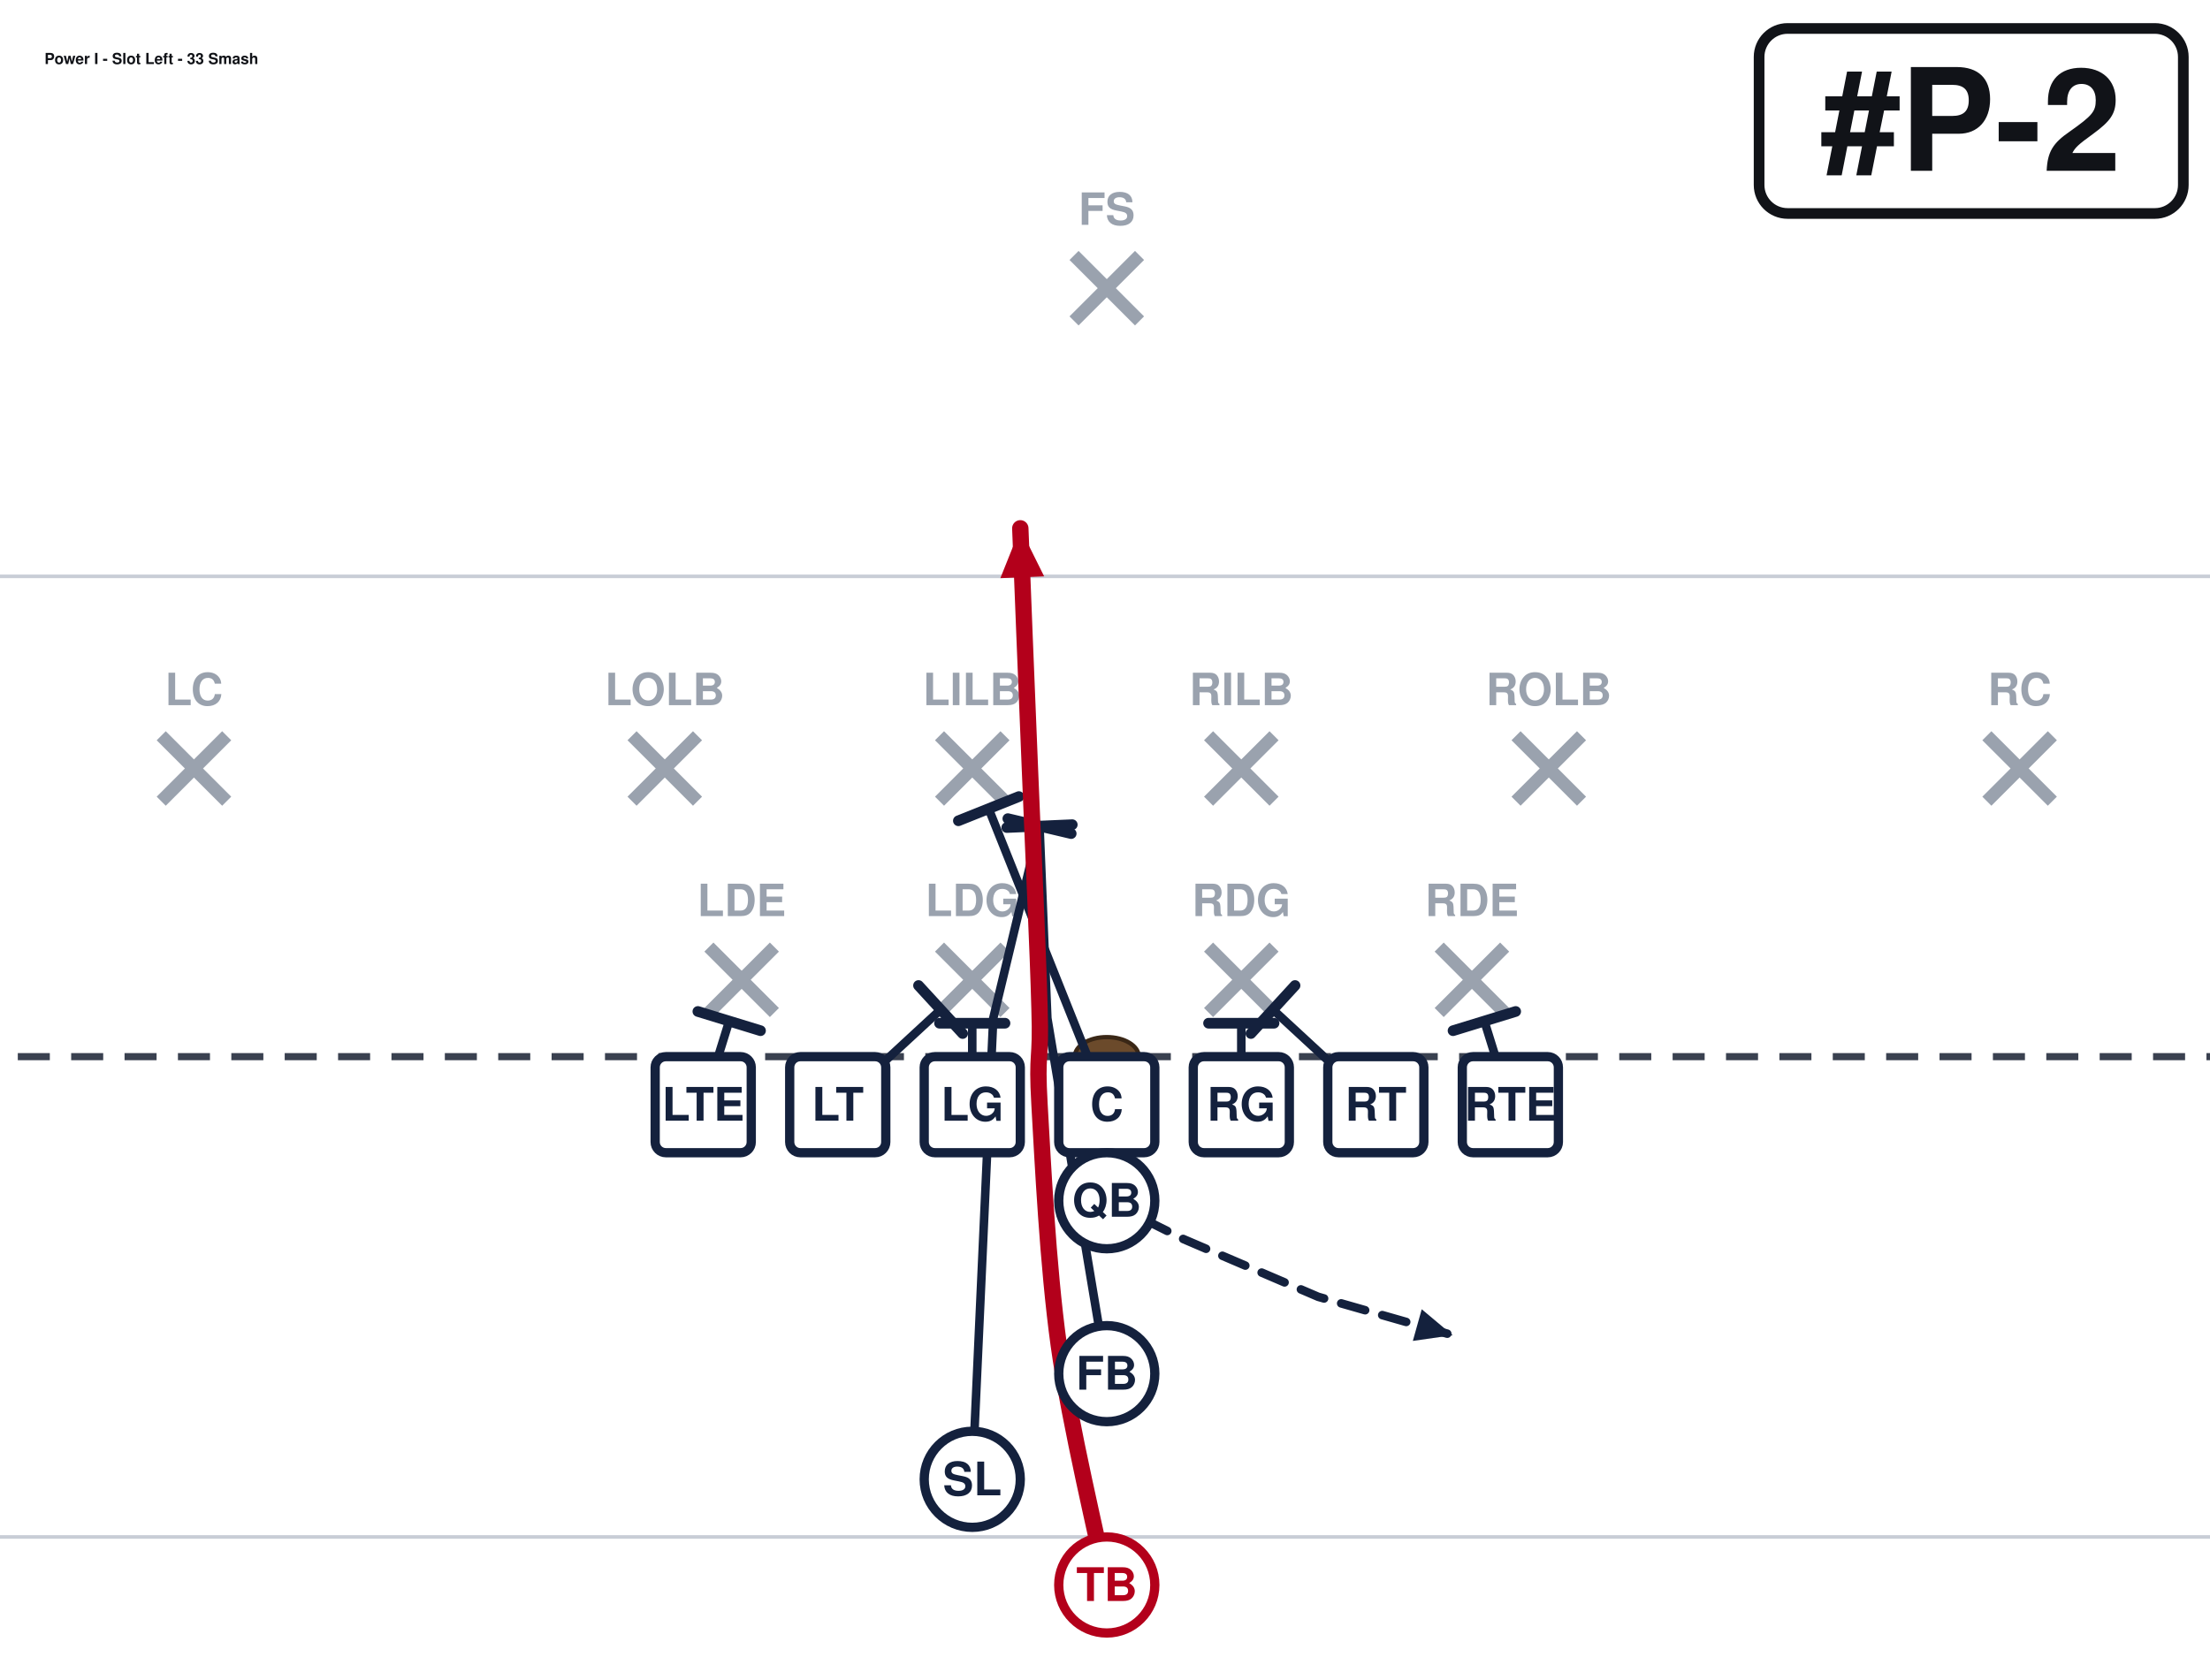
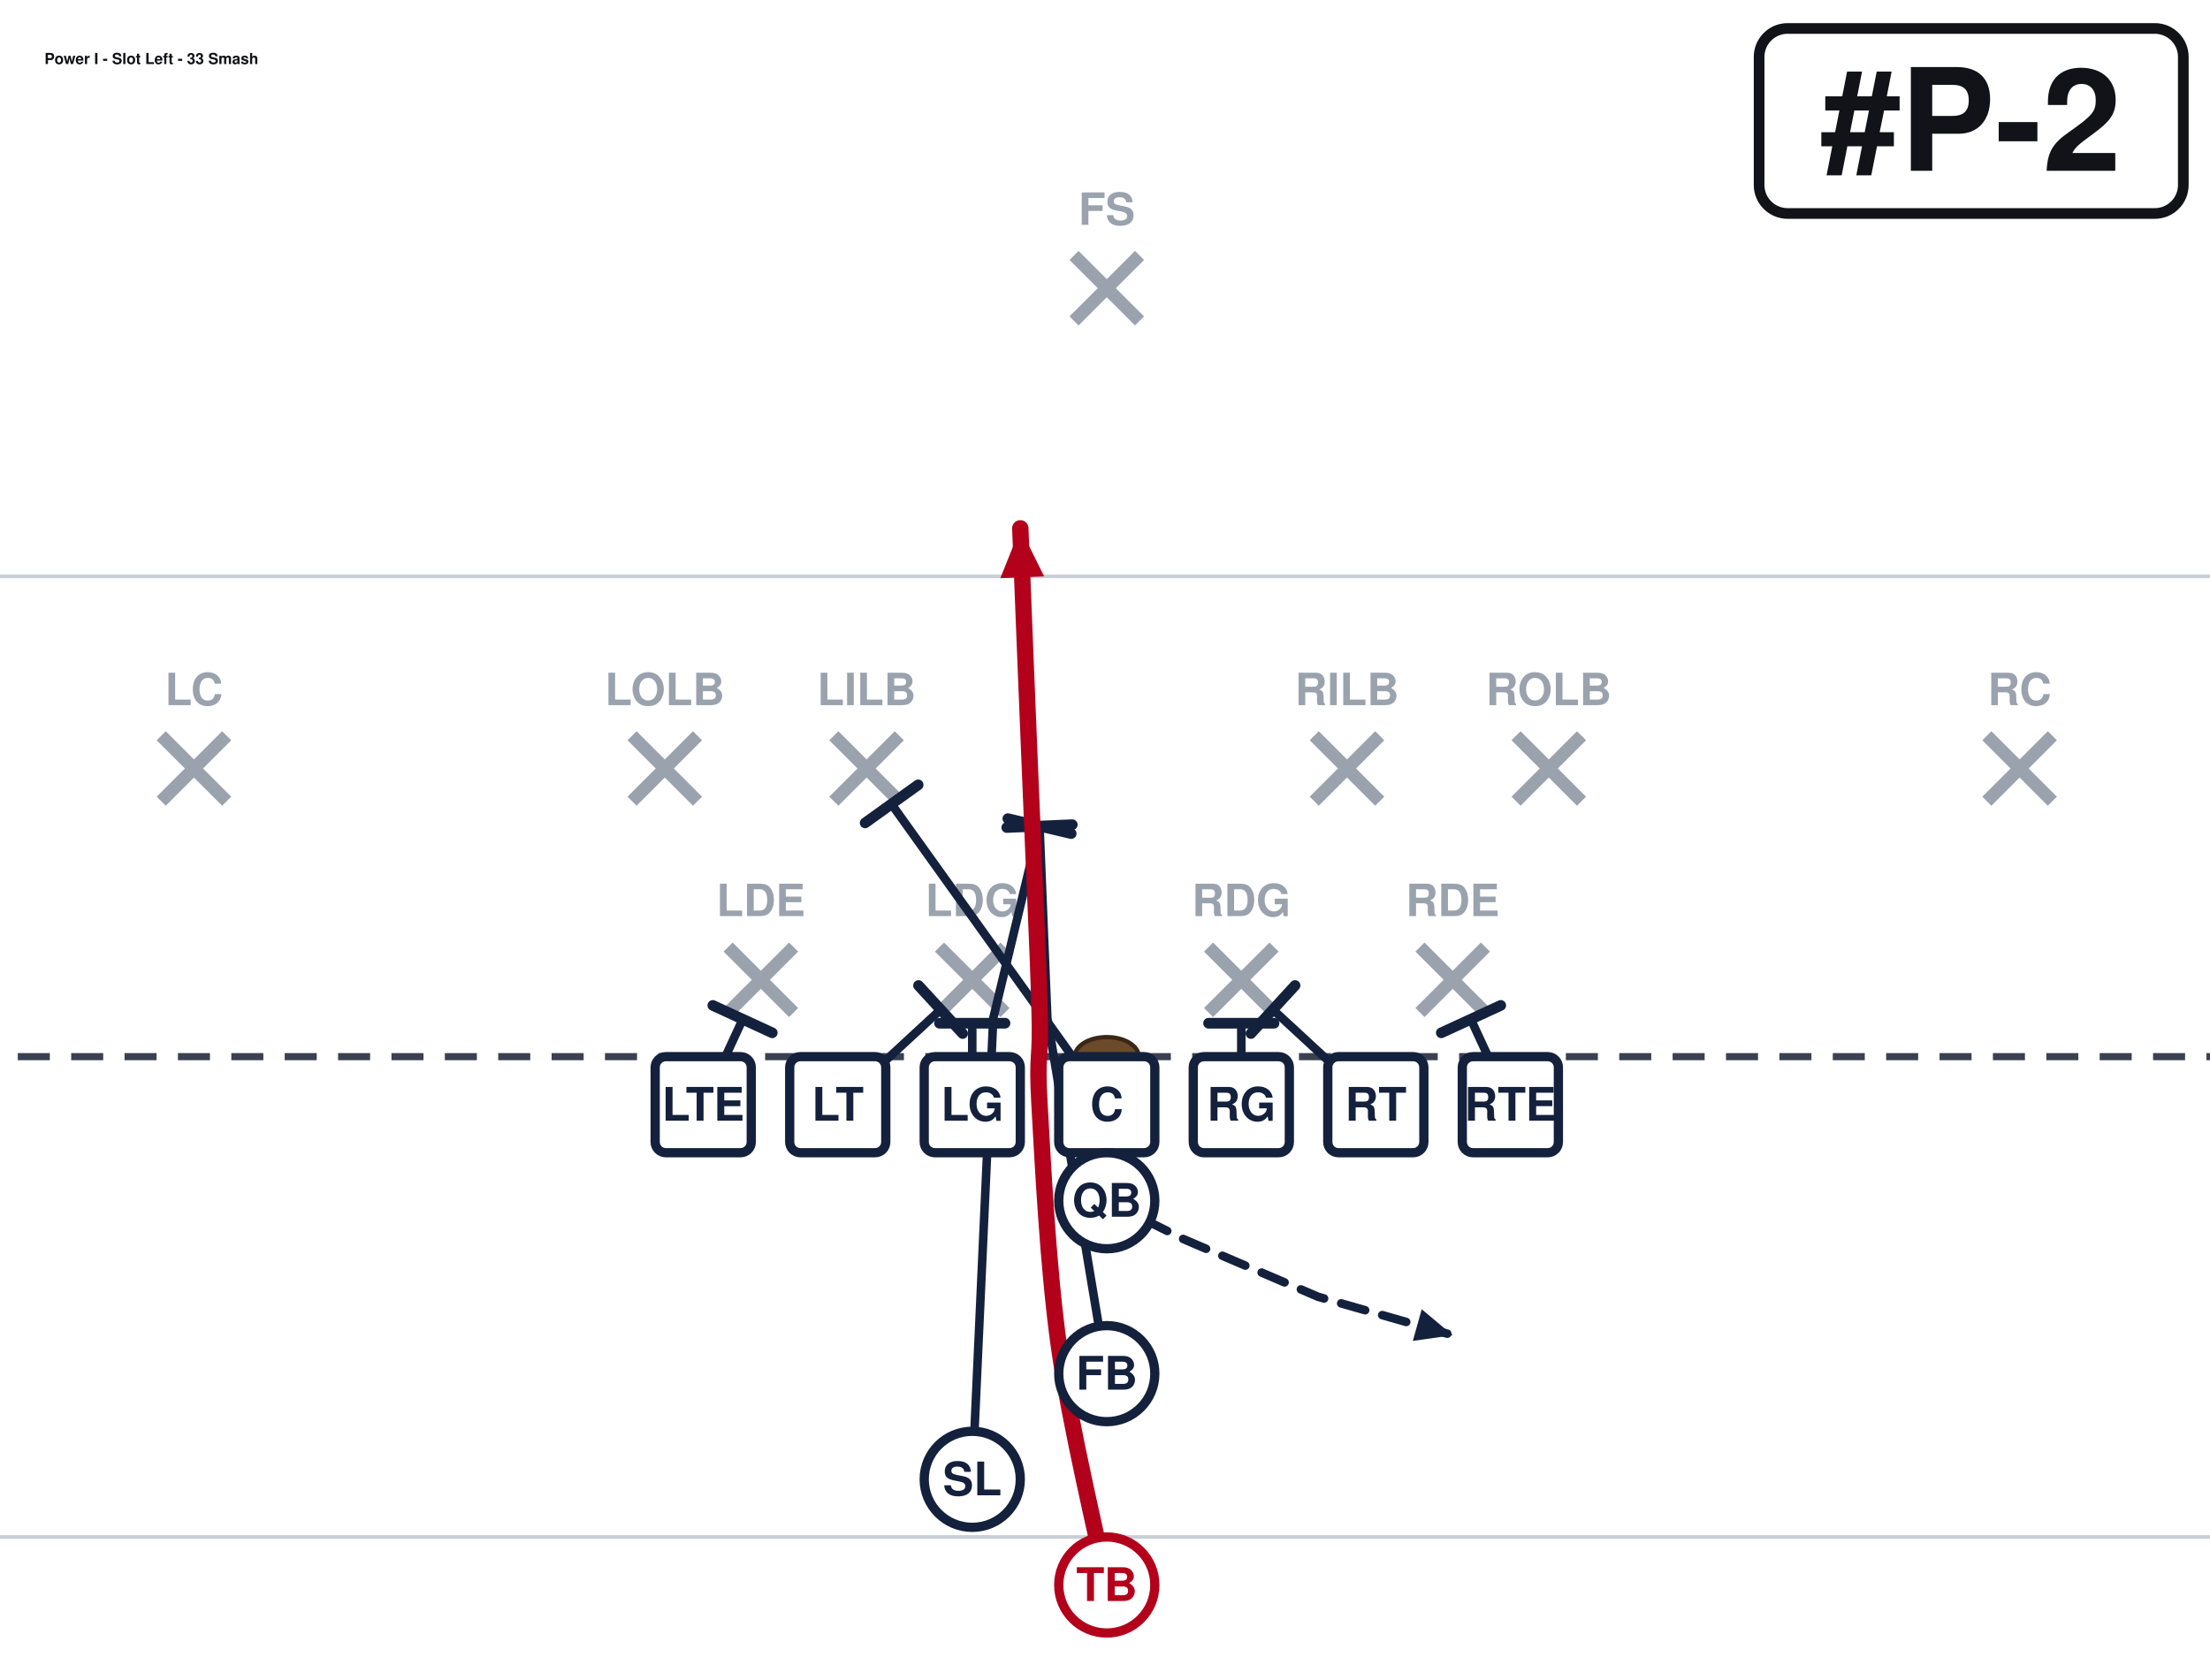
<svg xmlns="http://www.w3.org/2000/svg" width="621" height="472" viewBox="40 27 621 472" font-family="Segoe UI, Helvetica, Arial, sans-serif" role="img">
  <rect x="0" y="0" width="702" height="513" fill="#ffffff" />
  <line x1="0" y1="459.0" x2="702" y2="459.0" stroke="#c8cdd6" stroke-width="1" />
  <line x1="0" y1="189.0" x2="702" y2="189.0" stroke="#c8cdd6" stroke-width="1" />
  <line x1="0" y1="324.0" x2="702" y2="324.0" stroke="#3a4150" stroke-width="2" stroke-dasharray="9 6" />
  <ellipse cx="351.0" cy="324.0" rx="9" ry="5.5" fill="#6b4a2b" stroke="#3a2716" stroke-width="1.2" />
-   <line x1="239.2" y1="293.2" x2="257.6" y2="311.6" stroke="#9aa2ae" stroke-width="3.6" />
-   <line x1="257.6" y1="293.2" x2="239.2" y2="311.6" stroke="#9aa2ae" stroke-width="3.6" />
-   <text x="248.4" y="284.5" text-anchor="middle" font-size="12.5" fill="#9aa2ae" font-weight="600">LDE</text>
+   <line x1="244.6" y1="293.2" x2="263.0" y2="311.6" stroke="#9aa2ae" stroke-width="3.6" />
+   <line x1="263.0" y1="293.2" x2="244.6" y2="311.6" stroke="#9aa2ae" stroke-width="3.6" />
+   <text x="253.8" y="284.5" text-anchor="middle" font-size="12.5" fill="#9aa2ae" font-weight="600">LDE</text>
  <line x1="304.0" y1="293.2" x2="322.4" y2="311.6" stroke="#9aa2ae" stroke-width="3.6" />
  <line x1="322.4" y1="293.2" x2="304.0" y2="311.6" stroke="#9aa2ae" stroke-width="3.6" />
  <text x="313.2" y="284.5" text-anchor="middle" font-size="12.5" fill="#9aa2ae" font-weight="600">LDG</text>
  <line x1="379.6" y1="293.2" x2="398.0" y2="311.6" stroke="#9aa2ae" stroke-width="3.6" />
  <line x1="398.0" y1="293.2" x2="379.6" y2="311.6" stroke="#9aa2ae" stroke-width="3.6" />
  <text x="388.8" y="284.5" text-anchor="middle" font-size="12.5" fill="#9aa2ae" font-weight="600">RDG</text>
-   <line x1="444.4" y1="293.2" x2="462.8" y2="311.6" stroke="#9aa2ae" stroke-width="3.6" />
-   <line x1="462.8" y1="293.2" x2="444.4" y2="311.6" stroke="#9aa2ae" stroke-width="3.6" />
-   <text x="453.6" y="284.5" text-anchor="middle" font-size="12.5" fill="#9aa2ae" font-weight="600">RDE</text>
+   <line x1="439.0" y1="293.2" x2="457.4" y2="311.6" stroke="#9aa2ae" stroke-width="3.6" />
+   <line x1="457.4" y1="293.2" x2="439.0" y2="311.6" stroke="#9aa2ae" stroke-width="3.6" />
+   <text x="448.2" y="284.5" text-anchor="middle" font-size="12.5" fill="#9aa2ae" font-weight="600">RDE</text>
  <line x1="217.6" y1="233.8" x2="236.0" y2="252.2" stroke="#9aa2ae" stroke-width="3.6" />
  <line x1="236.0" y1="233.8" x2="217.6" y2="252.2" stroke="#9aa2ae" stroke-width="3.6" />
  <text x="226.8" y="225.2" text-anchor="middle" font-size="12.5" fill="#9aa2ae" font-weight="600">LOLB</text>
-   <line x1="304.0" y1="233.8" x2="322.4" y2="252.2" stroke="#9aa2ae" stroke-width="3.6" />
-   <line x1="322.4" y1="233.8" x2="304.0" y2="252.2" stroke="#9aa2ae" stroke-width="3.6" />
-   <text x="313.2" y="225.2" text-anchor="middle" font-size="12.5" fill="#9aa2ae" font-weight="600">LILB</text>
-   <line x1="379.6" y1="233.8" x2="398.0" y2="252.2" stroke="#9aa2ae" stroke-width="3.6" />
-   <line x1="398.0" y1="233.8" x2="379.6" y2="252.2" stroke="#9aa2ae" stroke-width="3.6" />
-   <text x="388.8" y="225.2" text-anchor="middle" font-size="12.5" fill="#9aa2ae" font-weight="600">RILB</text>
+   <line x1="274.3" y1="233.8" x2="292.7" y2="252.2" stroke="#9aa2ae" stroke-width="3.6" />
+   <line x1="292.7" y1="233.8" x2="274.3" y2="252.2" stroke="#9aa2ae" stroke-width="3.6" />
+   <text x="283.5" y="225.2" text-anchor="middle" font-size="12.5" fill="#9aa2ae" font-weight="600">LILB</text>
+   <line x1="409.3" y1="233.8" x2="427.7" y2="252.2" stroke="#9aa2ae" stroke-width="3.6" />
+   <line x1="427.7" y1="233.8" x2="409.3" y2="252.2" stroke="#9aa2ae" stroke-width="3.6" />
+   <text x="418.5" y="225.2" text-anchor="middle" font-size="12.5" fill="#9aa2ae" font-weight="600">RILB</text>
  <line x1="466.0" y1="233.8" x2="484.4" y2="252.2" stroke="#9aa2ae" stroke-width="3.6" />
  <line x1="484.4" y1="233.8" x2="466.0" y2="252.2" stroke="#9aa2ae" stroke-width="3.6" />
  <text x="475.2" y="225.2" text-anchor="middle" font-size="12.5" fill="#9aa2ae" font-weight="600">ROLB</text>
  <line x1="85.3" y1="233.8" x2="103.7" y2="252.2" stroke="#9aa2ae" stroke-width="3.6" />
  <line x1="103.7" y1="233.8" x2="85.3" y2="252.2" stroke="#9aa2ae" stroke-width="3.6" />
  <text x="94.5" y="225.2" text-anchor="middle" font-size="12.5" fill="#9aa2ae" font-weight="600">LC</text>
  <line x1="598.3" y1="233.8" x2="616.7" y2="252.2" stroke="#9aa2ae" stroke-width="3.6" />
  <line x1="616.7" y1="233.8" x2="598.3" y2="252.2" stroke="#9aa2ae" stroke-width="3.6" />
  <text x="607.5" y="225.2" text-anchor="middle" font-size="12.5" fill="#9aa2ae" font-weight="600">RC</text>
  <line x1="341.8" y1="98.8" x2="360.2" y2="117.2" stroke="#9aa2ae" stroke-width="3.6" />
  <line x1="360.2" y1="98.8" x2="341.8" y2="117.2" stroke="#9aa2ae" stroke-width="3.6" />
  <text x="351.0" y="90.2" text-anchor="middle" font-size="12.5" fill="#9aa2ae" font-weight="600">FS</text>
-   <path d="M237.6,337.5 L244.9,314.0" fill="none" stroke="#14213d" stroke-width="2.4" stroke-linecap="round" stroke-linejoin="round" />
-   <line x1="236.1" y1="311.3" x2="253.7" y2="316.7" stroke="#14213d" stroke-width="3.0" stroke-linecap="round" />
+   <path d="M237.6,337.5 L248.7,313.5" fill="none" stroke="#14213d" stroke-width="2.4" stroke-linecap="round" stroke-linejoin="round" />
+   <line x1="240.3" y1="309.6" x2="257.0" y2="317.3" stroke="#14213d" stroke-width="3.0" stroke-linecap="round" />
  <path d="M275.4,337.5 L304.3,310.8" fill="none" stroke="#14213d" stroke-width="2.4" stroke-linecap="round" stroke-linejoin="round" />
  <line x1="298.1" y1="304.0" x2="310.5" y2="317.5" stroke="#14213d" stroke-width="3.0" stroke-linecap="round" />
  <path d="M313.2,337.5 L313.2,314.6" fill="none" stroke="#14213d" stroke-width="2.4" stroke-linecap="round" stroke-linejoin="round" />
  <line x1="304.0" y1="314.6" x2="322.4" y2="314.6" stroke="#14213d" stroke-width="3.0" stroke-linecap="round" />
-   <path d="M351.0,337.5 L317.8,254.3" fill="none" stroke="#14213d" stroke-width="2.4" stroke-linecap="round" stroke-linejoin="round" />
-   <line x1="309.3" y1="257.7" x2="326.3" y2="250.9" stroke="#14213d" stroke-width="3.0" stroke-linecap="round" />
+   <path d="M351.0,337.5 L290.5,253.0" fill="none" stroke="#14213d" stroke-width="2.4" stroke-linecap="round" stroke-linejoin="round" />
+   <line x1="283.1" y1="258.3" x2="298.0" y2="247.6" stroke="#14213d" stroke-width="3.0" stroke-linecap="round" />
  <path d="M388.8,337.5 L388.8,314.6" fill="none" stroke="#14213d" stroke-width="2.4" stroke-linecap="round" stroke-linejoin="round" />
  <line x1="379.6" y1="314.6" x2="398.0" y2="314.6" stroke="#14213d" stroke-width="3.0" stroke-linecap="round" />
  <path d="M426.6,337.5 L397.7,310.8" fill="none" stroke="#14213d" stroke-width="2.4" stroke-linecap="round" stroke-linejoin="round" />
  <line x1="391.5" y1="317.5" x2="403.9" y2="304.0" stroke="#14213d" stroke-width="3.0" stroke-linecap="round" />
-   <path d="M464.4,337.5 L457.1,314.0" fill="none" stroke="#14213d" stroke-width="2.4" stroke-linecap="round" stroke-linejoin="round" />
-   <line x1="448.3" y1="316.7" x2="465.9" y2="311.3" stroke="#14213d" stroke-width="3.0" stroke-linecap="round" />
+   <path d="M464.4,337.5 L453.3,313.5" fill="none" stroke="#14213d" stroke-width="2.4" stroke-linecap="round" stroke-linejoin="round" />
+   <line x1="445.0" y1="317.3" x2="461.7" y2="309.6" stroke="#14213d" stroke-width="3.0" stroke-linecap="round" />
  <path d="M313.2,442.8 L319.1,313.2 L332.1,259.2" fill="none" stroke="#14213d" stroke-width="2.4" stroke-linecap="round" stroke-linejoin="round" />
  <line x1="323.2" y1="257.1" x2="341.0" y2="261.3" stroke="#14213d" stroke-width="3.0" stroke-linecap="round" />
  <path d="M351.0,364.5 L372.6,375.3 L410.4,391.5 L448.2,402.3" fill="none" stroke="#14213d" stroke-width="2.4" stroke-linecap="round" stroke-linejoin="round" stroke-dasharray="7 5" />
  <polygon points="448.2,402.3 437.0,403.9 439.5,395.0" fill="#14213d" />
  <path d="M351.0,413.1 L334.3,313.2 L332.1,259.2" fill="none" stroke="#14213d" stroke-width="2.4" stroke-linecap="round" stroke-linejoin="round" />
  <line x1="322.9" y1="259.6" x2="341.3" y2="258.8" stroke="#14213d" stroke-width="3.0" stroke-linecap="round" />
  <path d="M351.0,472.5 C348.8,461.2 340.6,427.5 337.5,405.0 C334.4,382.5 333.0,353.2 332.1,337.5 C331.2,321.8 332.6,326.2 332.1,310.5 C331.7,294.8 330.3,265.5 329.4,243.0 C328.5,220.5 327.1,186.8 326.7,175.5" fill="none" stroke="#b3001b" stroke-width="4.6" stroke-linecap="round" stroke-linejoin="round" />
  <polygon points="326.7,175.5 333.4,189.0 321.1,189.5" fill="#b3001b" />
  <rect x="224.1" y="324.0" width="27.0" height="27.0" rx="3" fill="#ffffff" stroke="#14213d" stroke-width="2.6" />
  <text x="237.6" y="342.0" text-anchor="middle" font-size="13" font-weight="700" fill="#14213d">LTE</text>
  <rect x="261.9" y="324.0" width="27.0" height="27.0" rx="3" fill="#ffffff" stroke="#14213d" stroke-width="2.6" />
  <text x="275.4" y="342.0" text-anchor="middle" font-size="13" font-weight="700" fill="#14213d">LT</text>
  <rect x="299.7" y="324.0" width="27.0" height="27.0" rx="3" fill="#ffffff" stroke="#14213d" stroke-width="2.6" />
  <text x="313.2" y="342.0" text-anchor="middle" font-size="13" font-weight="700" fill="#14213d">LG</text>
  <rect x="337.5" y="324.0" width="27.0" height="27.0" rx="3" fill="#ffffff" stroke="#14213d" stroke-width="2.6" />
  <text x="351.0" y="342.0" text-anchor="middle" font-size="13" font-weight="700" fill="#14213d">C</text>
  <rect x="375.3" y="324.0" width="27.0" height="27.0" rx="3" fill="#ffffff" stroke="#14213d" stroke-width="2.6" />
  <text x="388.8" y="342.0" text-anchor="middle" font-size="13" font-weight="700" fill="#14213d">RG</text>
  <rect x="413.1" y="324.0" width="27.0" height="27.0" rx="3" fill="#ffffff" stroke="#14213d" stroke-width="2.6" />
  <text x="426.6" y="342.0" text-anchor="middle" font-size="13" font-weight="700" fill="#14213d">RT</text>
  <rect x="450.9" y="324.0" width="27.0" height="27.0" rx="3" fill="#ffffff" stroke="#14213d" stroke-width="2.6" />
  <text x="464.4" y="342.0" text-anchor="middle" font-size="13" font-weight="700" fill="#14213d">RTE</text>
  <circle cx="351.0" cy="364.5" r="13.5" fill="#ffffff" stroke="#14213d" stroke-width="2.6" />
  <text x="351.0" y="369.0" text-anchor="middle" font-size="13" font-weight="700" fill="#14213d">QB</text>
  <circle cx="351.0" cy="413.1" r="13.5" fill="#ffffff" stroke="#14213d" stroke-width="2.6" />
  <text x="351.0" y="417.6" text-anchor="middle" font-size="13" font-weight="700" fill="#14213d">FB</text>
  <circle cx="313.2" cy="442.8" r="13.5" fill="#ffffff" stroke="#14213d" stroke-width="2.6" />
  <text x="313.2" y="447.3" text-anchor="middle" font-size="13" font-weight="700" fill="#14213d">SL</text>
  <circle cx="351.0" cy="472.5" r="13.5" fill="#ffffff" stroke="#b3001b" stroke-width="2.6" />
  <text x="351.0" y="477.0" text-anchor="middle" font-size="13" font-weight="700" fill="#b3001b">TB</text>
  <rect x="534.3" y="35.0" width="119.2" height="52.0" rx="8" fill="#ffffff" stroke="#111318" stroke-width="3" />
  <text x="593.9" y="75.0" text-anchor="middle" font-size="40" font-weight="800" fill="#111318">#P-2</text>
  <text x="52.5" y="45.0" font-size="4.3" font-weight="700" fill="#111318">Power I - Slot Left - 33 Smash</text>
</svg>
